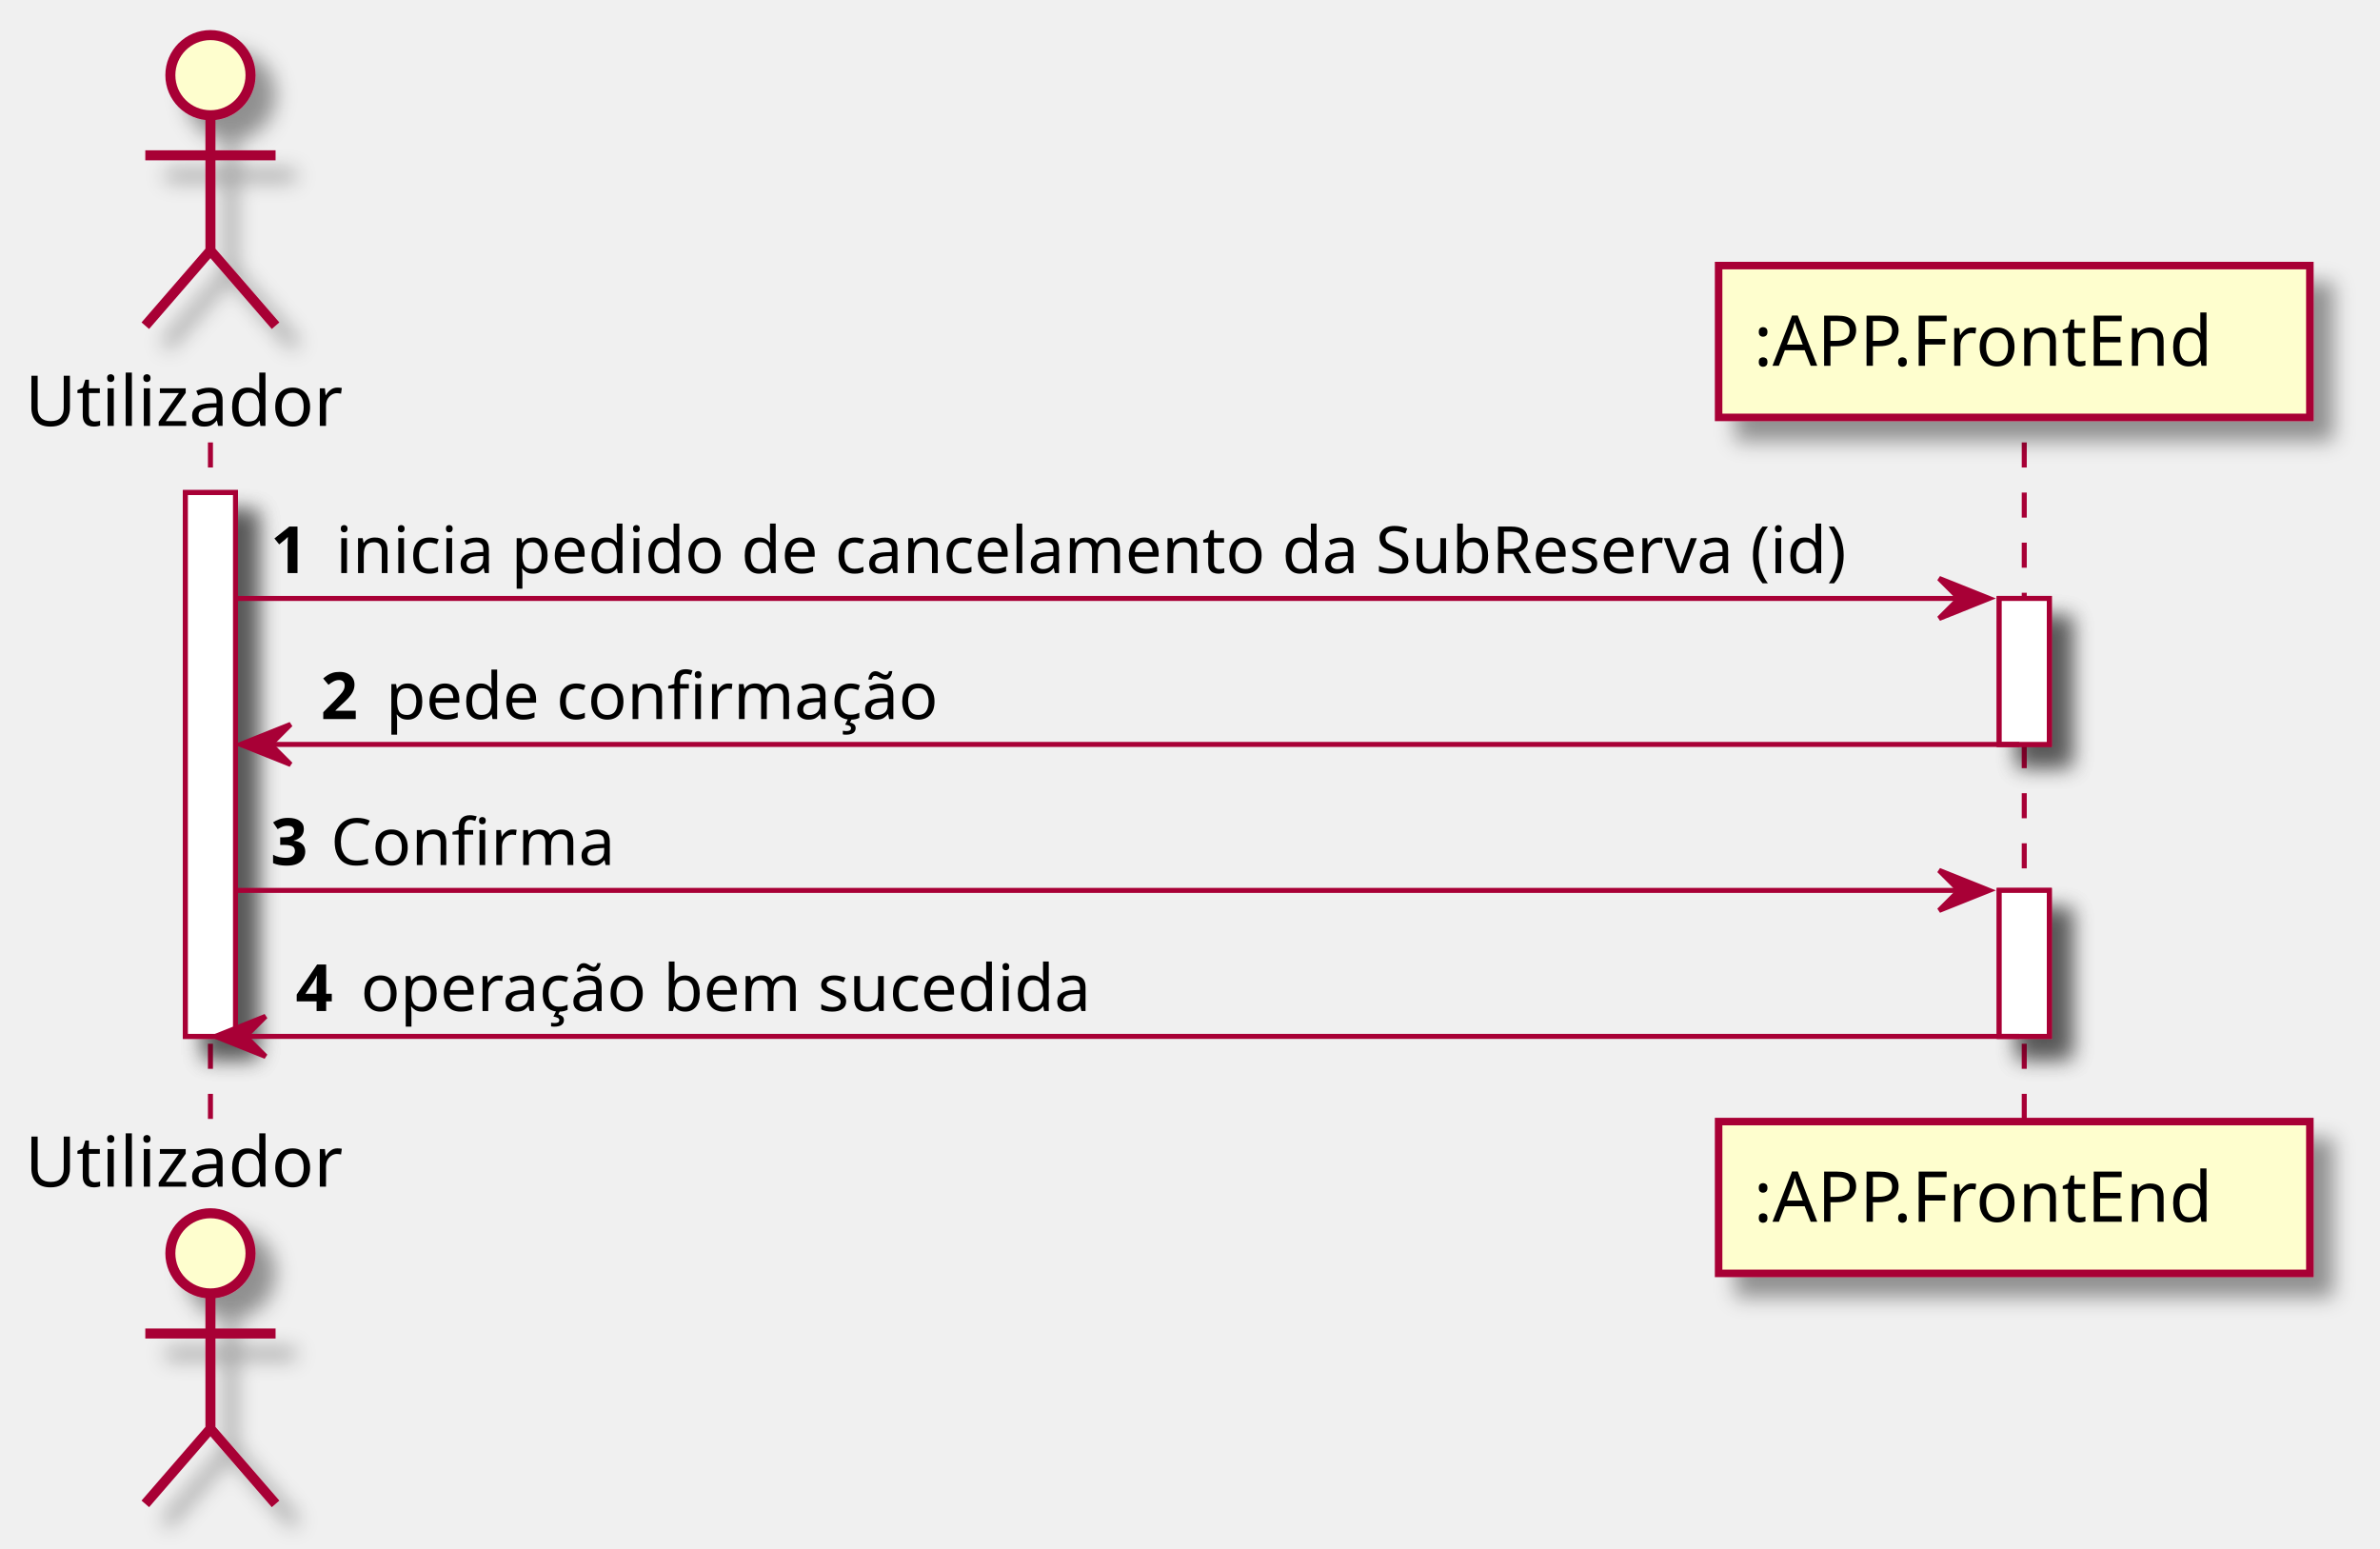
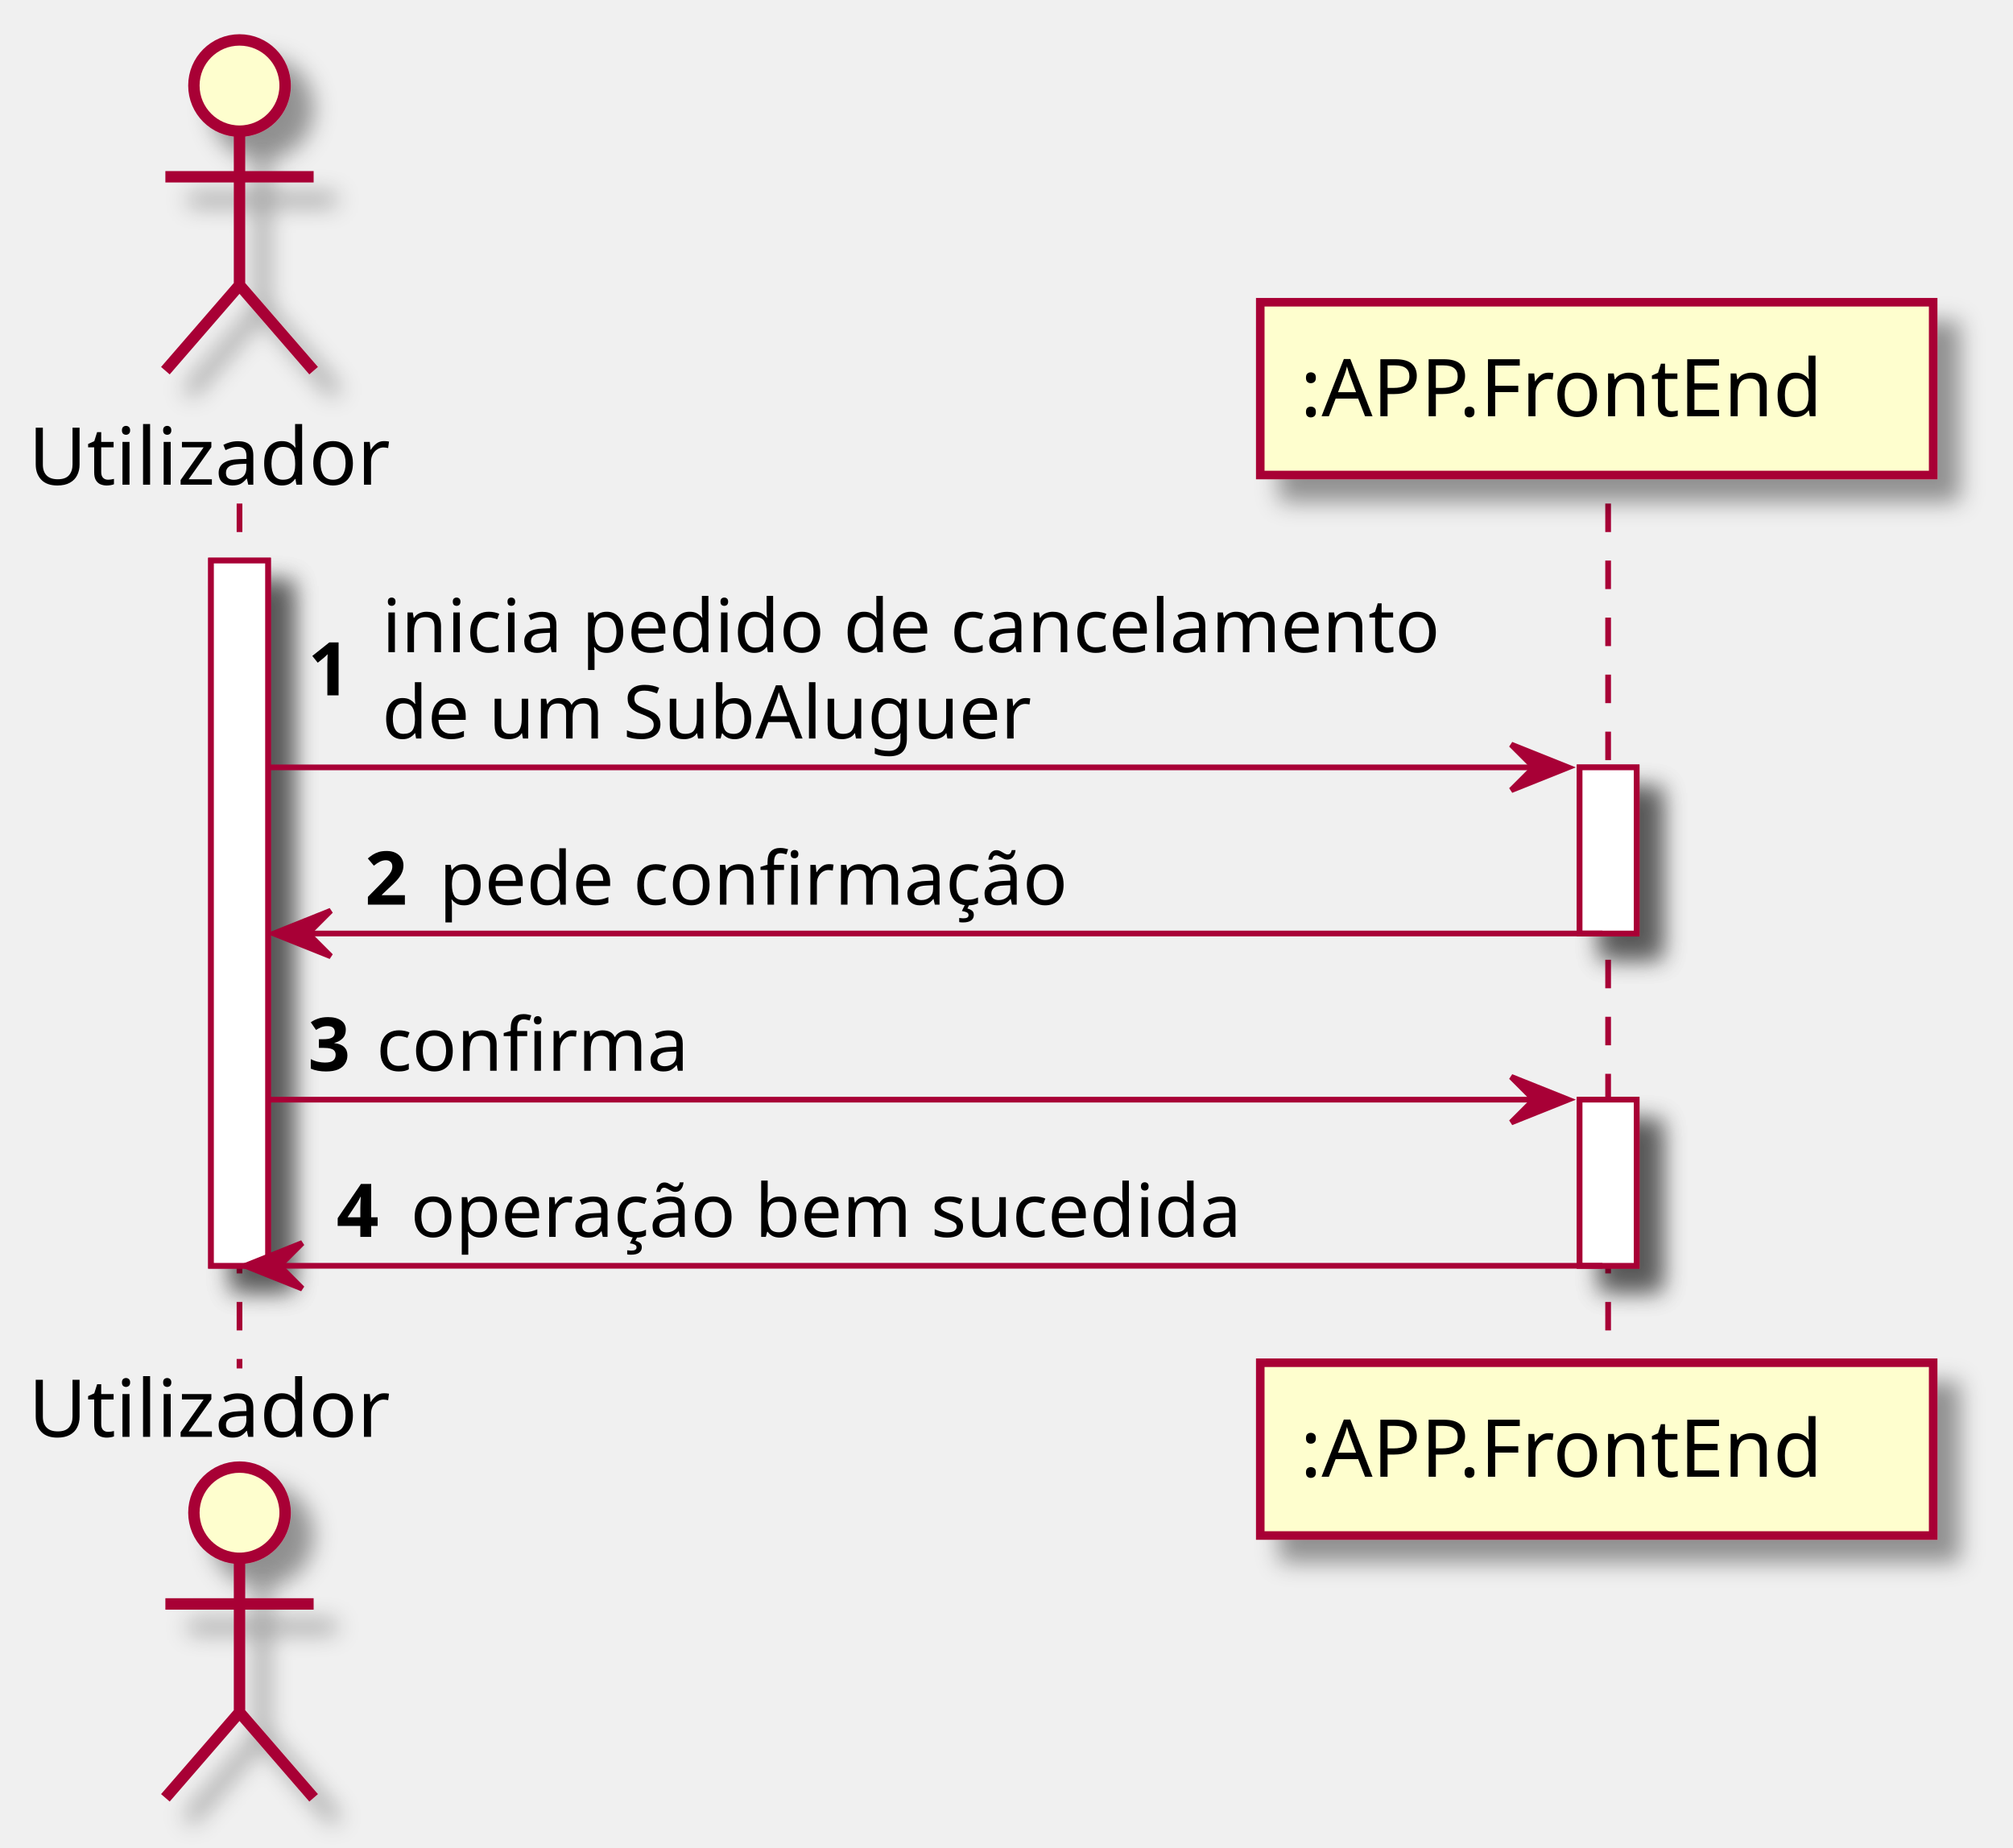
- <svg xmlns="http://www.w3.org/2000/svg" contentScriptType="application/ecmascript" contentStyleType="text/css" height="309px" preserveAspectRatio="none" style="width:475px;height:309px;" version="1.1" viewBox="0 0 475 309" width="475px" zoomAndPan="magnify">
+ <svg xmlns="http://www.w3.org/2000/svg" contentScriptType="application/ecmascript" contentStyleType="text/css" height="324px" preserveAspectRatio="none" style="width:353px;height:324px;" version="1.1" viewBox="0 0 353 324" width="353px" zoomAndPan="magnify">
  <defs>
-     <filter height="300%" id="fqum8uyon15lo" width="300%" x="-1" y="-1">
+     <filter height="300%" id="f1a1r6rwe89v3f" width="300%" x="-1" y="-1">
      <feGaussianBlur result="blurOut" stdDeviation="2.0" />
      <feColorMatrix in="blurOut" result="blurOut2" type="matrix" values="0 0 0 0 0 0 0 0 0 0 0 0 0 0 0 0 0 0 .4 0" />
      <feOffset dx="4.0" dy="4.0" in="blurOut2" result="blurOut3" />
      <feBlend in="SourceGraphic" in2="blurOut3" mode="normal" />
    </filter>
  </defs>
  <g>
-     <rect fill="#FFFFFF" filter="url(#fqum8uyon15lo)" height="108.531" style="stroke:#A80036;stroke-width:1.0;" width="10" x="37" y="98.297" />
-     <rect fill="#FFFFFF" filter="url(#fqum8uyon15lo)" height="29.133" style="stroke:#A80036;stroke-width:1.0;" width="10" x="399" y="119.43" />
-     <rect fill="#FFFFFF" filter="url(#fqum8uyon15lo)" height="29.133" style="stroke:#A80036;stroke-width:1.0;" width="10" x="399" y="177.695" />
-     <line style="stroke:#A80036;stroke-width:1.0;stroke-dasharray:5.0,5.0;" x1="42" x2="42" y1="88.297" y2="224.828" />
-     <line style="stroke:#A80036;stroke-width:1.0;stroke-dasharray:5.0,5.0;" x1="404" x2="404" y1="88.297" y2="224.828" />
+     <rect fill="#FFFFFF" filter="url(#f1a1r6rwe89v3f)" height="123.664" style="stroke:#A80036;stroke-width:1.0;" width="10" x="37" y="98.297" />
+     <rect fill="#FFFFFF" filter="url(#f1a1r6rwe89v3f)" height="29.133" style="stroke:#A80036;stroke-width:1.0;" width="10" x="277" y="134.562" />
+     <rect fill="#FFFFFF" filter="url(#f1a1r6rwe89v3f)" height="29.133" style="stroke:#A80036;stroke-width:1.0;" width="10" x="277" y="192.828" />
+     <line style="stroke:#A80036;stroke-width:1.0;stroke-dasharray:5.0,5.0;" x1="42" x2="42" y1="88.297" y2="239.961" />
+     <line style="stroke:#A80036;stroke-width:1.0;stroke-dasharray:5.0,5.0;" x1="282" x2="282" y1="88.297" y2="239.961" />
    <text fill="#000000" font-family="sans-serif" font-size="14" lengthAdjust="spacing" textLength="68" x="5" y="84.995">Utilizador</text>
-     <ellipse cx="42" cy="15" fill="#FEFECE" filter="url(#fqum8uyon15lo)" rx="8" ry="8" style="stroke:#A80036;stroke-width:2.0;" />
-     <path d="M42,23 L42,50 M29,31 L55,31 M42,50 L29,65 M42,50 L55,65 " fill="none" filter="url(#fqum8uyon15lo)" style="stroke:#A80036;stroke-width:2.0;" />
-     <text fill="#000000" font-family="sans-serif" font-size="14" lengthAdjust="spacing" textLength="68" x="5" y="236.823">Utilizador</text>
-     <ellipse cx="42" cy="250.125" fill="#FEFECE" filter="url(#fqum8uyon15lo)" rx="8" ry="8" style="stroke:#A80036;stroke-width:2.0;" />
-     <path d="M42,258.125 L42,285.125 M29,266.125 L55,266.125 M42,285.125 L29,300.125 M42,285.125 L55,300.125 " fill="none" filter="url(#fqum8uyon15lo)" style="stroke:#A80036;stroke-width:2.0;" />
-     <rect fill="#FEFECE" filter="url(#fqum8uyon15lo)" height="30.297" style="stroke:#A80036;stroke-width:1.5;" width="118" x="343" y="53" />
-     <text fill="#000000" font-family="sans-serif" font-size="14" lengthAdjust="spacing" textLength="104" x="350" y="72.995">:APP.FrontEnd</text>
-     <rect fill="#FEFECE" filter="url(#fqum8uyon15lo)" height="30.297" style="stroke:#A80036;stroke-width:1.5;" width="118" x="343" y="223.828" />
-     <text fill="#000000" font-family="sans-serif" font-size="14" lengthAdjust="spacing" textLength="104" x="350" y="243.823">:APP.FrontEnd</text>
-     <rect fill="#FFFFFF" filter="url(#fqum8uyon15lo)" height="108.531" style="stroke:#A80036;stroke-width:1.0;" width="10" x="37" y="98.297" />
-     <rect fill="#FFFFFF" filter="url(#fqum8uyon15lo)" height="29.133" style="stroke:#A80036;stroke-width:1.0;" width="10" x="399" y="119.43" />
-     <rect fill="#FFFFFF" filter="url(#fqum8uyon15lo)" height="29.133" style="stroke:#A80036;stroke-width:1.0;" width="10" x="399" y="177.695" />
-     <polygon fill="#A80036" points="387,115.43,397,119.43,387,123.43,391,119.43" style="stroke:#A80036;stroke-width:1.0;" />
-     <line style="stroke:#A80036;stroke-width:1.0;" x1="47" x2="393" y1="119.43" y2="119.43" />
-     <text fill="#000000" font-family="sans-serif" font-size="13" font-weight="bold" lengthAdjust="spacing" textLength="9" x="54" y="114.364">1</text>
-     <text fill="#000000" font-family="sans-serif" font-size="13" lengthAdjust="spacing" textLength="320" x="67" y="114.364">inicia pedido de cancelamento da SubReserva (id)</text>
-     <polygon fill="#A80036" points="58,144.562,48,148.562,58,152.562,54,148.562" style="stroke:#A80036;stroke-width:1.0;" />
-     <line style="stroke:#A80036;stroke-width:1.0;" x1="52" x2="403" y1="148.562" y2="148.562" />
-     <text fill="#000000" font-family="sans-serif" font-size="13" font-weight="bold" lengthAdjust="spacing" textLength="9" x="64" y="143.497">2</text>
-     <text fill="#000000" font-family="sans-serif" font-size="13" lengthAdjust="spacing" textLength="116" x="77" y="143.497">pede confirmação</text>
-     <polygon fill="#A80036" points="387,173.695,397,177.695,387,181.695,391,177.695" style="stroke:#A80036;stroke-width:1.0;" />
-     <line style="stroke:#A80036;stroke-width:1.0;" x1="47" x2="393" y1="177.695" y2="177.695" />
-     <text fill="#000000" font-family="sans-serif" font-size="13" font-weight="bold" lengthAdjust="spacing" textLength="8" x="54" y="172.629">3</text>
-     <text fill="#000000" font-family="sans-serif" font-size="13" lengthAdjust="spacing" textLength="59" x="66" y="172.629">Confirma</text>
-     <polygon fill="#A80036" points="53,202.828,43,206.828,53,210.828,49,206.828" style="stroke:#A80036;stroke-width:1.0;" />
-     <line style="stroke:#A80036;stroke-width:1.0;" x1="47" x2="403" y1="206.828" y2="206.828" />
-     <text fill="#000000" font-family="sans-serif" font-size="13" font-weight="bold" lengthAdjust="spacing" textLength="9" x="59" y="201.762">4</text>
-     <text fill="#000000" font-family="sans-serif" font-size="13" lengthAdjust="spacing" textLength="154" x="72" y="201.762">operação bem sucedida</text>
+     <ellipse cx="42" cy="15" fill="#FEFECE" filter="url(#f1a1r6rwe89v3f)" rx="8" ry="8" style="stroke:#A80036;stroke-width:2.0;" />
+     <path d="M42,23 L42,50 M29,31 L55,31 M42,50 L29,65 M42,50 L55,65 " fill="none" filter="url(#f1a1r6rwe89v3f)" style="stroke:#A80036;stroke-width:2.0;" />
+     <text fill="#000000" font-family="sans-serif" font-size="14" lengthAdjust="spacing" textLength="68" x="5" y="251.956">Utilizador</text>
+     <ellipse cx="42" cy="265.258" fill="#FEFECE" filter="url(#f1a1r6rwe89v3f)" rx="8" ry="8" style="stroke:#A80036;stroke-width:2.0;" />
+     <path d="M42,273.258 L42,300.258 M29,281.258 L55,281.258 M42,300.258 L29,315.258 M42,300.258 L55,315.258 " fill="none" filter="url(#f1a1r6rwe89v3f)" style="stroke:#A80036;stroke-width:2.0;" />
+     <rect fill="#FEFECE" filter="url(#f1a1r6rwe89v3f)" height="30.297" style="stroke:#A80036;stroke-width:1.5;" width="118" x="221" y="53" />
+     <text fill="#000000" font-family="sans-serif" font-size="14" lengthAdjust="spacing" textLength="104" x="228" y="72.995">:APP.FrontEnd</text>
+     <rect fill="#FEFECE" filter="url(#f1a1r6rwe89v3f)" height="30.297" style="stroke:#A80036;stroke-width:1.5;" width="118" x="221" y="238.961" />
+     <text fill="#000000" font-family="sans-serif" font-size="14" lengthAdjust="spacing" textLength="104" x="228" y="258.956">:APP.FrontEnd</text>
+     <rect fill="#FFFFFF" filter="url(#f1a1r6rwe89v3f)" height="123.664" style="stroke:#A80036;stroke-width:1.0;" width="10" x="37" y="98.297" />
+     <rect fill="#FFFFFF" filter="url(#f1a1r6rwe89v3f)" height="29.133" style="stroke:#A80036;stroke-width:1.0;" width="10" x="277" y="134.562" />
+     <rect fill="#FFFFFF" filter="url(#f1a1r6rwe89v3f)" height="29.133" style="stroke:#A80036;stroke-width:1.0;" width="10" x="277" y="192.828" />
+     <polygon fill="#A80036" points="265,130.562,275,134.562,265,138.562,269,134.562" style="stroke:#A80036;stroke-width:1.0;" />
+     <line style="stroke:#A80036;stroke-width:1.0;" x1="47" x2="271" y1="134.562" y2="134.562" />
+     <text fill="#000000" font-family="sans-serif" font-size="13" font-weight="bold" lengthAdjust="spacing" textLength="9" x="54" y="121.93">1</text>
+     <text fill="#000000" font-family="sans-serif" font-size="13" lengthAdjust="spacing" textLength="194" x="67" y="114.364">inicia pedido de cancelamento</text>
+     <text fill="#000000" font-family="sans-serif" font-size="13" lengthAdjust="spacing" textLength="118" x="67" y="129.497">de um SubAluguer</text>
+     <polygon fill="#A80036" points="58,159.695,48,163.695,58,167.695,54,163.695" style="stroke:#A80036;stroke-width:1.0;" />
+     <line style="stroke:#A80036;stroke-width:1.0;" x1="52" x2="281" y1="163.695" y2="163.695" />
+     <text fill="#000000" font-family="sans-serif" font-size="13" font-weight="bold" lengthAdjust="spacing" textLength="9" x="64" y="158.629">2</text>
+     <text fill="#000000" font-family="sans-serif" font-size="13" lengthAdjust="spacing" textLength="116" x="77" y="158.629">pede confirmação</text>
+     <polygon fill="#A80036" points="265,188.828,275,192.828,265,196.828,269,192.828" style="stroke:#A80036;stroke-width:1.0;" />
+     <line style="stroke:#A80036;stroke-width:1.0;" x1="47" x2="271" y1="192.828" y2="192.828" />
+     <text fill="#000000" font-family="sans-serif" font-size="13" font-weight="bold" lengthAdjust="spacing" textLength="8" x="54" y="187.762">3</text>
+     <text fill="#000000" font-family="sans-serif" font-size="13" lengthAdjust="spacing" textLength="57" x="66" y="187.762">confirma</text>
+     <polygon fill="#A80036" points="53,217.961,43,221.961,53,225.961,49,221.961" style="stroke:#A80036;stroke-width:1.0;" />
+     <line style="stroke:#A80036;stroke-width:1.0;" x1="47" x2="281" y1="221.961" y2="221.961" />
+     <text fill="#000000" font-family="sans-serif" font-size="13" font-weight="bold" lengthAdjust="spacing" textLength="9" x="59" y="216.895">4</text>
+     <text fill="#000000" font-family="sans-serif" font-size="13" lengthAdjust="spacing" textLength="154" x="72" y="216.895">operação bem sucedida</text>
  </g>
</svg>
